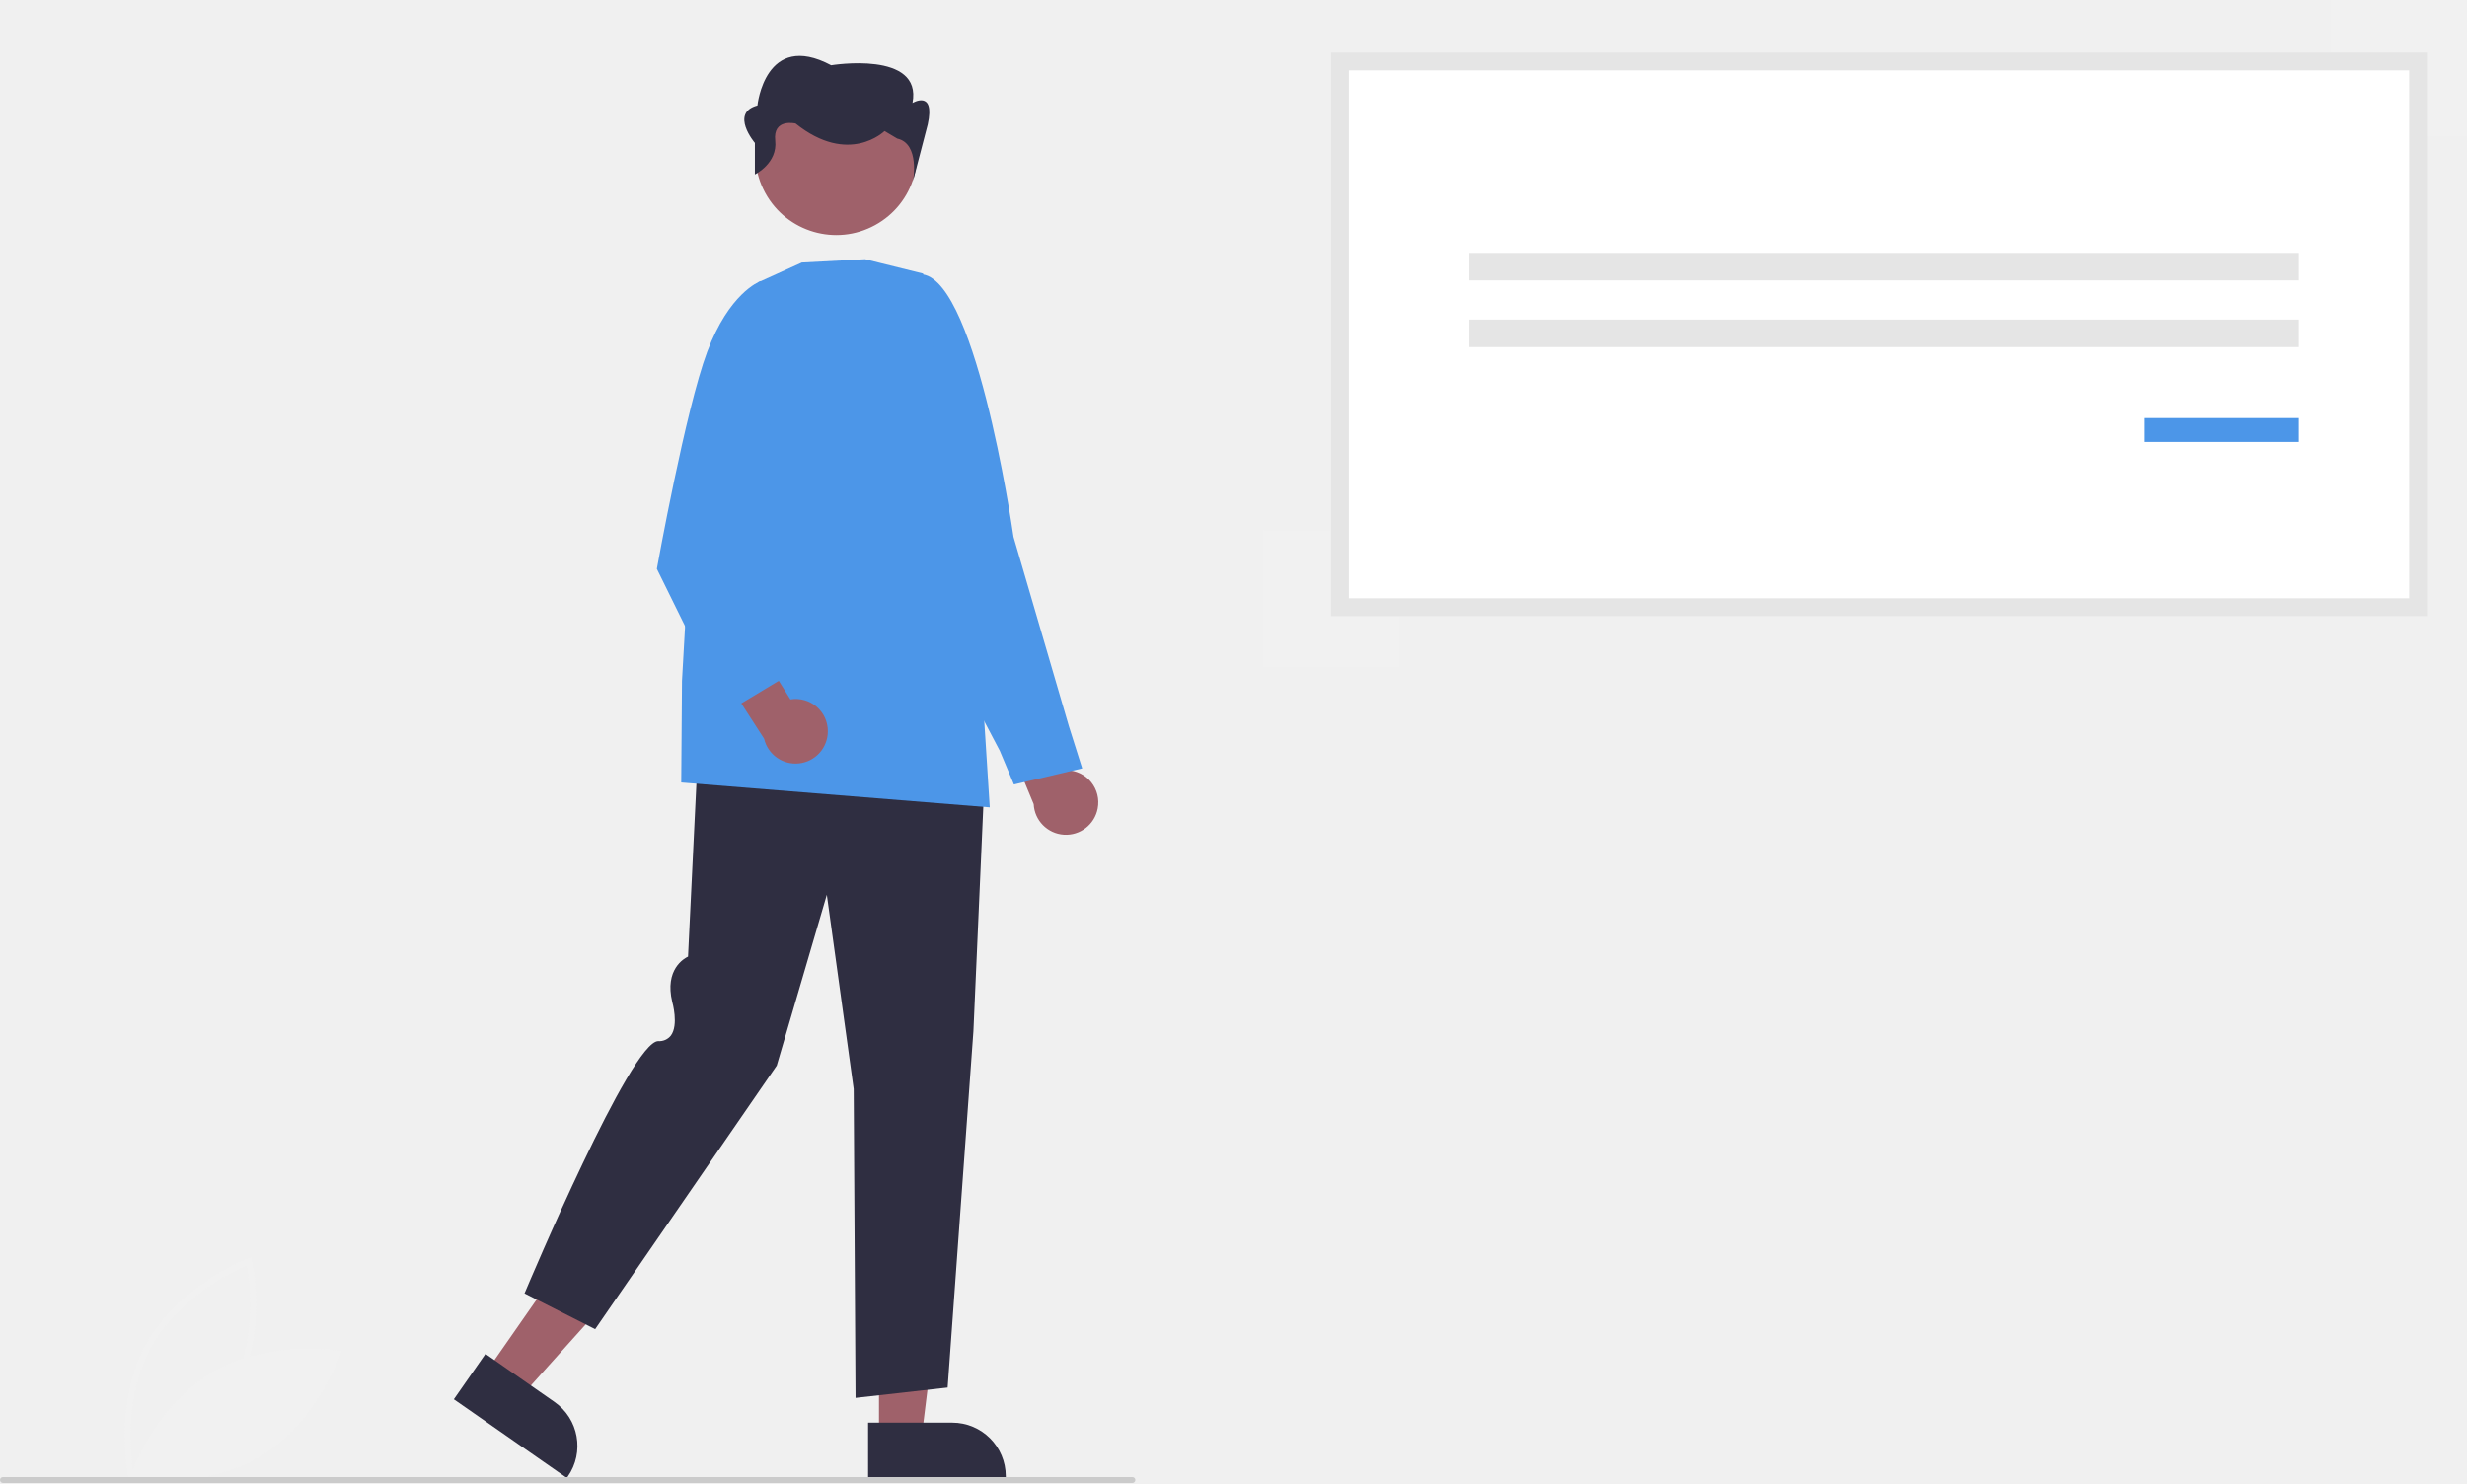
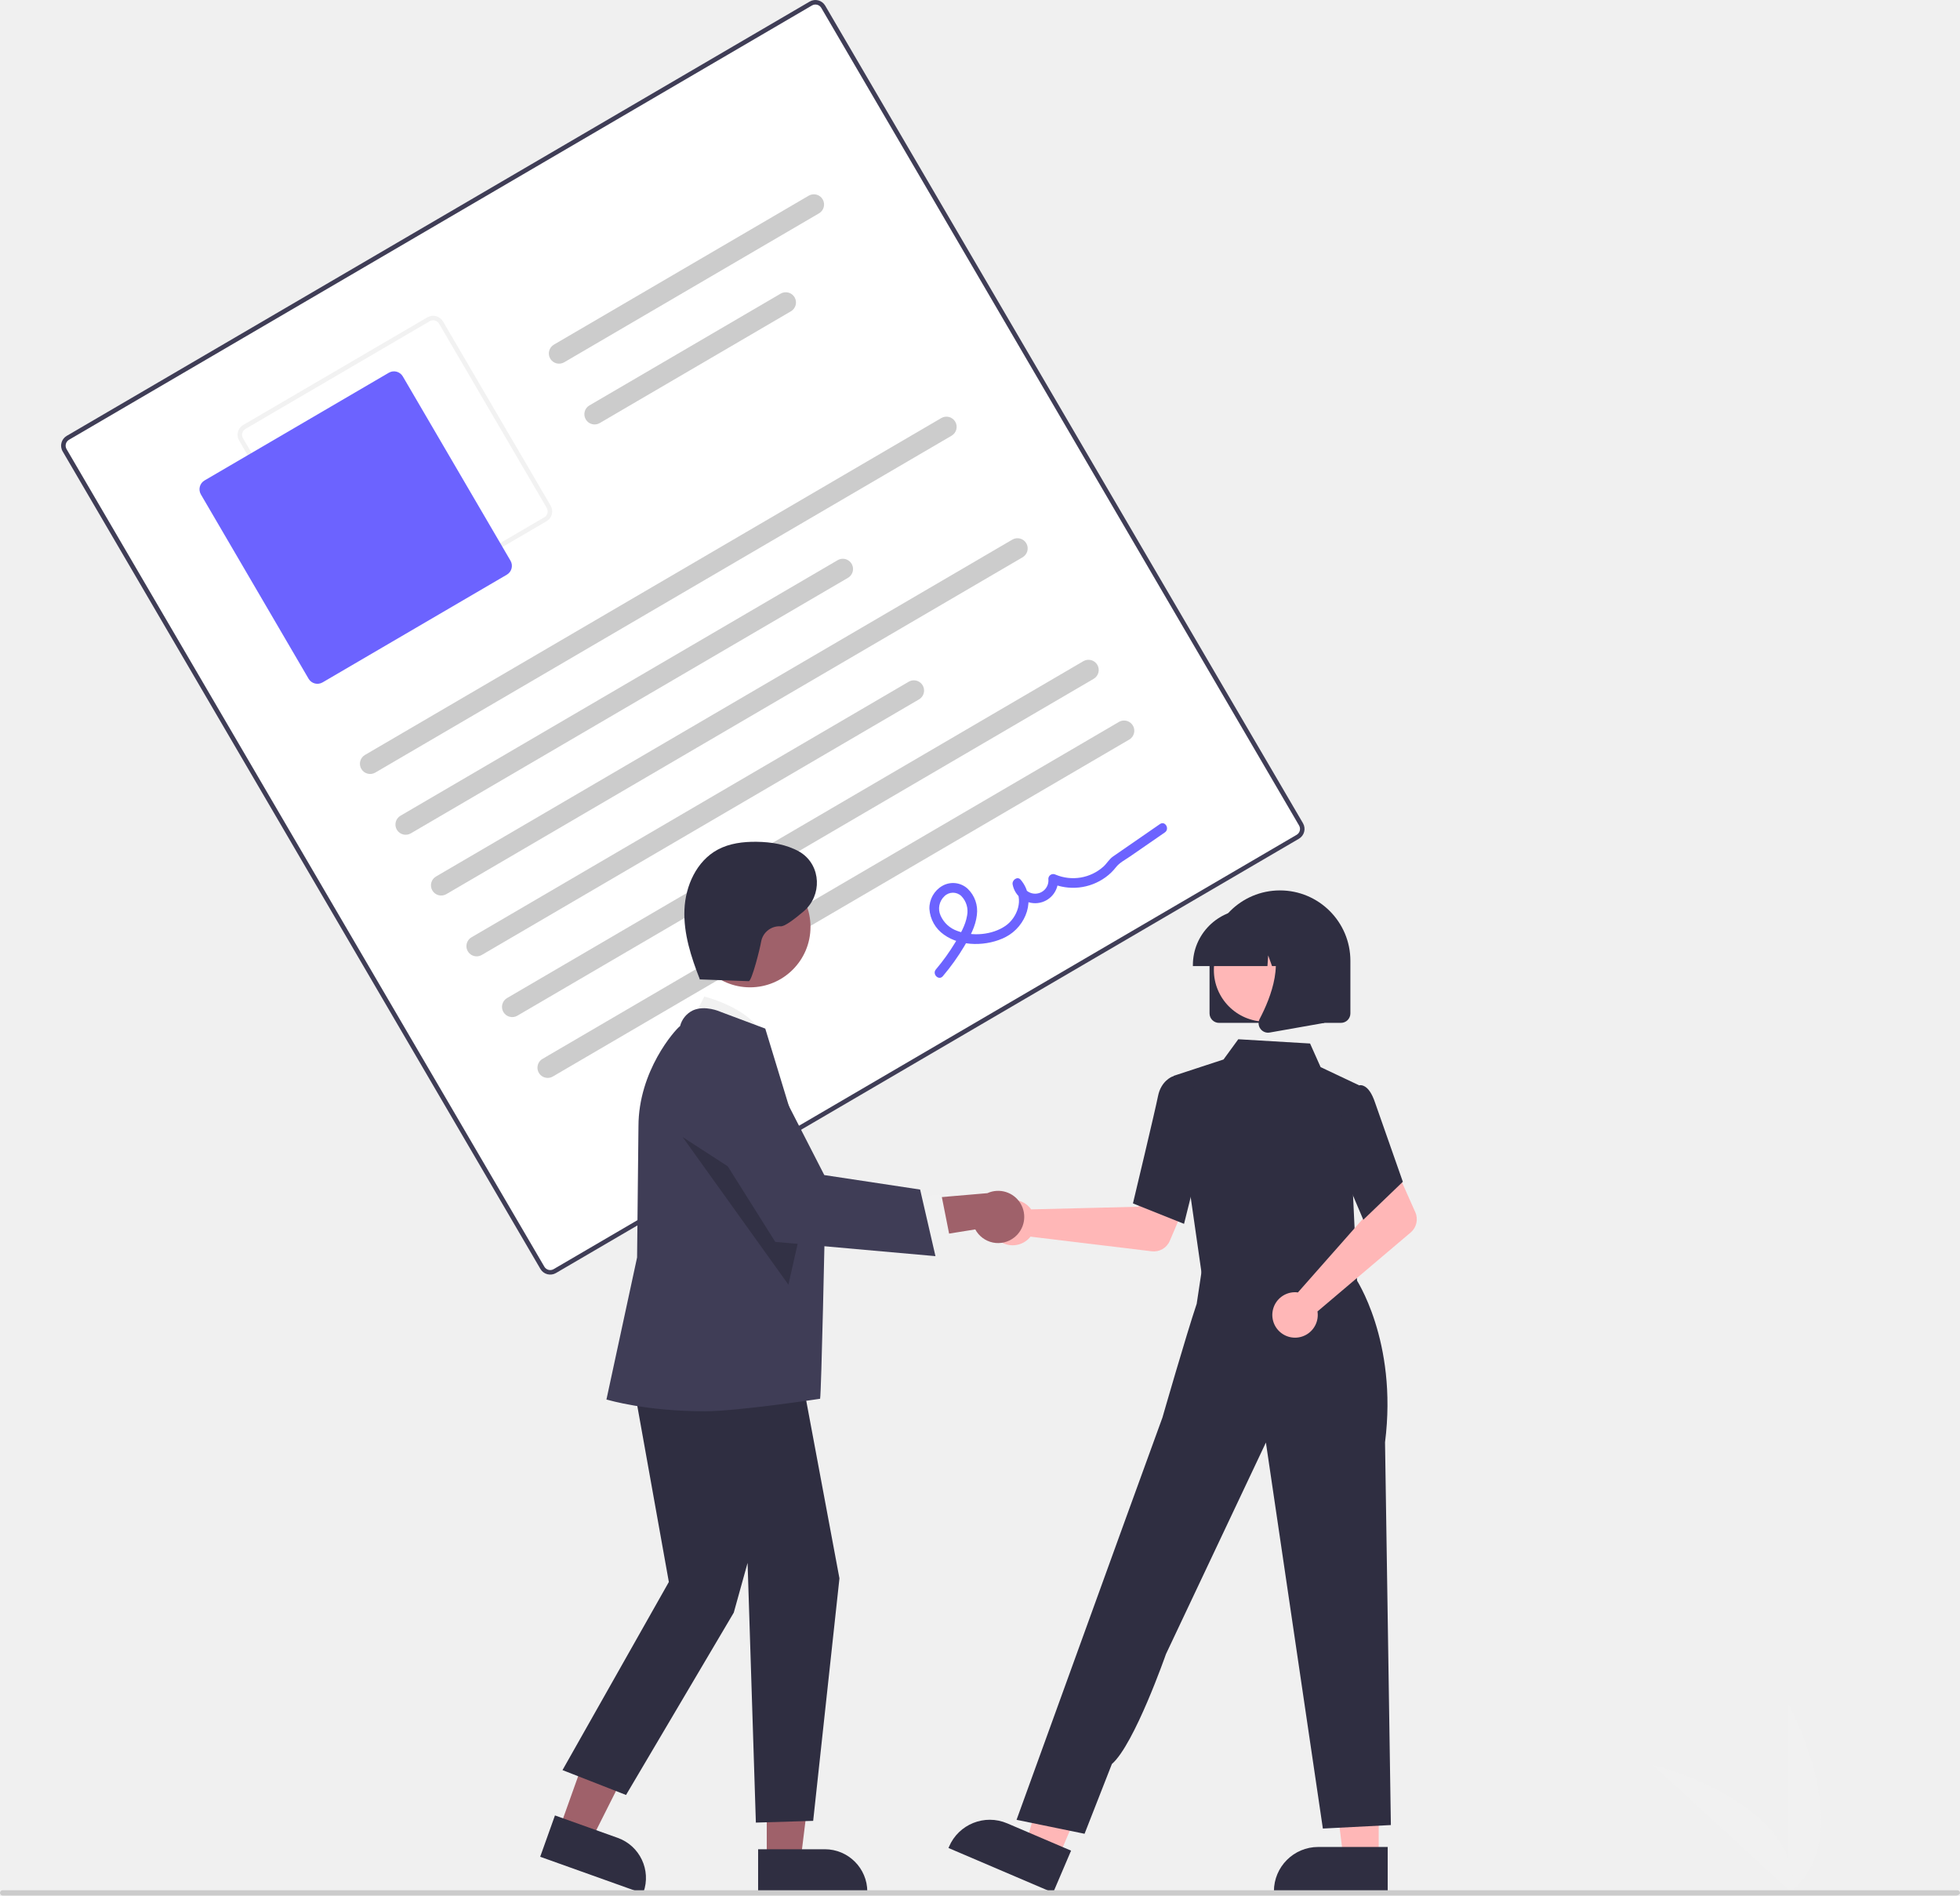
- <svg xmlns="http://www.w3.org/2000/svg" data-name="Layer 1" width="832.206" height="500.356" viewBox="0 0 832.206 500.356">
-   <path d="M227.317,699.06c-.056-.245-5.44-24.798,5.556-45.19,10.996-20.392,34.468-29.385,34.704-29.474l1.073-.402.253,1.118c.056.245,5.44,24.798-5.556,45.19-10.996,20.392-34.468,29.385-34.704,29.474l-1.073.402Zm39.862-72.338c-4.702,2.022-23.258,10.874-32.545,28.097-9.288,17.225-6.486,37.594-5.592,42.631,4.7-2.018,23.249-10.855,32.545-28.097C270.874,652.129,268.072,631.762,267.178,626.722Z" transform="translate(-183.897 -199.8219)" fill="#f1f1f1" />
-   <path d="M254.944,663.149c-19.761,11.889-27.371,35.503-27.371,35.503s24.428,4.339,44.188-7.55,27.371-35.503,27.371-35.503S274.704,651.26,254.944,663.149Z" transform="translate(-183.897 -199.8219)" fill="#f1f1f1" />
-   <path d="M554.193,472.564a10.837,10.837,0,0,0-10.48-12.897l-9.151-23.012-15.341,2.15,13.379,32.317a10.896,10.896,0,0,0,21.592,1.443Z" transform="translate(-183.897 -199.8219)" fill="#9f616a" />
-   <path d="M525.93,464.479l-4.753-11.335-29.621-56.385,1.611-104.332.309-.041c18.954-2.504,31.778,84.829,32.315,88.548l18.716,64.008,4.455,14.108Z" transform="translate(-183.897 -199.8219)" fill="#4c96e8" />
-   <polygon points="296.518 484.658 310.92 484.657 317.771 429.106 296.515 429.107 296.518 484.658" fill="#9f616a" />
-   <path d="M476.741,679.778l28.363-.001h.001a18.076,18.076,0,0,1,18.075,18.075v.587l-46.438.002Z" transform="translate(-183.897 -199.8219)" fill="#2f2e41" />
-   <polygon points="164.095 462.715 175.912 470.949 213.294 429.291 195.854 417.138 164.095 462.715" fill="#9f616a" />
-   <path d="M347.667,656.579l23.271,16.216.001.001a18.076,18.076,0,0,1,4.495,25.164l-.336.482L336.997,671.891Z" transform="translate(-183.897 -199.8219)" fill="#2f2e41" />
-   <path d="M472.5,671.422l-.622-104.21L462.815,501.686,445.92,559.31l-.033.047-61.225,88.885-23.823-12.07.131-.31c1.456-3.463,35.762-84.794,44.983-84.794a4.98,4.98,0,0,0,4.242-1.864c2.706-3.614.502-11.283.48-11.36-2.64-10.946,3.997-14.674,5.319-15.296l3.556-73.397.369.025,96.39,6.761-4.044,91.766-8.699,120.232-.299.034Z" transform="translate(-183.897 -199.8219)" fill="#2f2e41" />
-   <path d="M517.781,472.202l-.417-.034L413.7,463.812l.256-34.3,5.074-89.558.029-.062,20.663-44.859,14.647-6.633,21.37-1.125.052.013,19.503,4.832,20.288,145.639Z" transform="translate(-183.897 -199.8219)" fill="#4c96e8" />
-   <circle cx="465.995" cy="251.83" r="27.294" transform="translate(-247.5841 54.55847) rotate(-28.66324)" fill="#9f616a" />
-   <path d="M438.546,258.681v-10.634s-8.576-10.1.858-12.645c0,0,2.573-25.443,24.87-13.57,0,0,30.873-5.089,27.443,12.721,0,0,7.718-4.65,5.146,7.224L491.887,260.904s2.403-12.634-5.315-14.33l-4.288-2.544s-12.006,11.873-30.016-2.544c0,0-7.718-1.842-6.861,5.791S438.546,258.681,438.546,258.681Z" transform="translate(-183.897 -199.8219)" fill="#2f2e41" />
-   <path d="M463.154,446.587a10.837,10.837,0,0,0-12.624-10.807l-13.132-20.997-14.706,4.868,18.961,29.391a10.896,10.896,0,0,0,21.5-2.456Z" transform="translate(-183.897 -199.8219)" fill="#9f616a" />
-   <path d="M429.236,439.969l-23.758-48.235.021-.117c.096-.534,9.659-53.634,16.973-73.152,7.36-19.641,17.436-23.585,17.861-23.743l.213-.079,9.034,8.665-12.514,83.527,13.489,40.284Z" transform="translate(-183.897 -199.8219)" fill="#4c96e8" />
-   <rect x="786.206" width="46" height="46" fill="#f1f1f1" />
-   <rect x="426.206" y="179" width="46" height="46" fill="#f1f1f1" />
-   <path d="M635.922,404.665H999.597V220.556H635.922Z" transform="translate(-183.897 -199.8219)" fill="#fff" />
-   <path d="M1002.597,407.665H632.922V217.556h369.675Zm-363.675-6h357.675V223.556H638.922Z" transform="translate(-183.897 -199.8219)" fill="#e5e5e5" />
-   <rect x="495.678" y="85.316" width="279.806" height="9.279" fill="#e5e5e5" />
-   <rect x="495.678" y="107.819" width="279.806" height="9.279" fill="#e5e5e5" />
-   <rect x="723.484" y="141.045" width="52" height="8.053" fill="#4c96e8" />
-   <path d="M565.897,700.138h-381a1,1,0,1,1,0-2h381a1,1,0,0,1,0,2Z" transform="translate(-183.897 -199.8219)" fill="#cbcbcb" />
+ <svg xmlns="http://www.w3.org/2000/svg" data-name="Layer 1" width="746" height="721.343" viewBox="0 0 746 721.343">
+   <path d="M907.602,809.952v-72.34S935.794,788.898,907.602,809.952Z" transform="translate(-227 -89.32838)" fill="#f1f1f1" />
+   <path d="M909.344,809.939l-53.29-48.921S912.899,774.933,909.344,809.939Z" transform="translate(-227 -89.32838)" fill="#f1f1f1" />
+   <path d="M721.388,408.518,438.602,573.796a4.326,4.326,0,0,1-5.911-1.55L250.842,261.107a4.326,4.326,0,0,1,1.55-5.911L535.177,89.918a4.326,4.326,0,0,1,5.911,1.55l181.849,311.138A4.326,4.326,0,0,1,721.388,408.518Z" transform="translate(-227 -89.32838)" fill="#fff" />
+   <path d="M721.388,408.518,438.602,573.796a4.326,4.326,0,0,1-5.911-1.55L250.842,261.107a4.326,4.326,0,0,1,1.55-5.911L535.177,89.918a4.326,4.326,0,0,1,5.911,1.55l181.849,311.138A4.326,4.326,0,0,1,721.388,408.518ZM253.264,256.688a2.596,2.596,0,0,0-.93,3.547L434.184,571.373a2.596,2.596,0,0,0,3.547.93l282.785-165.278a2.596,2.596,0,0,0,.93-3.547L539.596,92.34a2.596,2.596,0,0,0-3.547-.93Z" transform="translate(-227 -89.32838)" fill="#3f3d56" />
+   <path d="M435.04,287.673l-70.137,40.992a4.326,4.326,0,0,1-5.911-1.55l-40.992-70.137a4.326,4.326,0,0,1,1.55-5.911l70.137-40.992a4.326,4.326,0,0,1,5.911,1.55L436.59,281.762A4.326,4.326,0,0,1,435.04,287.673ZM320.422,252.56a2.596,2.596,0,0,0-.93,3.547l40.992,70.137a2.596,2.596,0,0,0,3.547.93l70.137-40.992a2.596,2.596,0,0,0,.93-3.547l-40.992-70.137a2.596,2.596,0,0,0-3.547-.93Z" transform="translate(-227 -89.32838)" fill="#f2f2f2" />
+   <path d="M419.909,308.028l-70.137,40.992a3.893,3.893,0,0,1-5.32-1.395l-40.992-70.137a3.893,3.893,0,0,1,1.395-5.32l70.137-40.992a3.893,3.893,0,0,1,5.32,1.395l40.992,70.137A3.893,3.893,0,0,1,419.909,308.028Z" transform="translate(-227 -89.32838)" fill="#6c63ff" />
+   <path d="M589.196,255.132,369.833,383.343a3.889,3.889,0,0,1-3.925-6.715l219.364-128.21a3.889,3.889,0,0,1,3.925,6.715Z" transform="translate(-227 -89.32838)" fill="#ccc" />
+   <path d="M549.739,309.225l-166.388,97.248a3.889,3.889,0,0,1-3.925-6.715l166.388-97.248a3.889,3.889,0,1,1,3.925,6.715Z" transform="translate(-227 -89.32838)" fill="#ccc" />
+   <path d="M538.736,170.509l-96.998,56.692a3.889,3.889,0,0,1-3.925-6.715l96.998-56.692A3.889,3.889,0,0,1,538.736,170.509Z" transform="translate(-227 -89.32838)" fill="#ccc" />
+   <path d="M528.047,207.788l-72.79,42.543a3.889,3.889,0,0,1-3.925-6.715l72.79-42.543a3.889,3.889,0,0,1,3.925,6.715Z" transform="translate(-227 -89.32838)" fill="#ccc" />
+   <path d="M616.234,301.393,396.87,429.603a3.889,3.889,0,0,1-3.925-6.715l219.364-128.21a3.889,3.889,0,0,1,3.925,6.715Z" transform="translate(-227 -89.32838)" fill="#ccc" />
+   <path d="M576.777,355.485l-166.388,97.248a3.889,3.889,0,1,1-3.925-6.715l166.388-97.248a3.889,3.889,0,1,1,3.925,6.715Z" transform="translate(-227 -89.32838)" fill="#ccc" />
+   <path d="M643.271,347.653,423.908,475.863a3.889,3.889,0,0,1-3.925-6.715L639.347,340.938a3.889,3.889,0,0,1,3.925,6.715Z" transform="translate(-227 -89.32838)" fill="#ccc" />
+   <path d="M656.79,370.783,437.426,498.994a3.889,3.889,0,1,1-3.925-6.715l219.364-128.21a3.889,3.889,0,1,1,3.925,6.715Z" transform="translate(-227 -89.32838)" fill="#ccc" />
+   <path d="M585.852,460.826a84.703,84.703,0,0,0,8.201-11.471c2.162-3.649,4.282-7.55,4.759-11.829a11.683,11.683,0,0,0-3.499-9.985,8.222,8.222,0,0,0-9.646-1.096,9.809,9.809,0,0,0-4.923,8.76,12.959,12.959,0,0,0,5.536,9.814c6.484,4.698,16.61,4.452,23.521.877,7.784-4.027,11.806-14.561,5.69-21.773-1.272-1.5-3.389.176-3.07,1.794a8.721,8.721,0,0,0,17.279-2.135l-2.749,1.607a20.99,20.99,0,0,0,20.879-2.24,19.47,19.47,0,0,0,3.907-3.776c1.346-1.755,3.606-2.89,5.436-4.155l13.19-9.114c1.94-1.341.095-4.535-1.861-3.184l-11.946,8.254c-1.991,1.376-3.994,2.734-5.973,4.127-1.414.996-2.285,2.603-3.572,3.786a17.288,17.288,0,0,1-18.252,3.087,1.866,1.866,0,0,0-2.749,1.607,5.048,5.048,0,0,1-10.026,1.188l-3.07,1.794c3.945,4.652,1.318,11.787-3.227,14.909-5.083,3.491-12.593,4.097-18.323,1.927a10.811,10.811,0,0,1-6.365-5.84,6.443,6.443,0,0,1,1.462-7.373,4.623,4.623,0,0,1,6.427-.069,8.269,8.269,0,0,1,2.191,7.459c-.591,3.695-2.633,7.101-4.533,10.257a78.797,78.797,0,0,1-7.337,10.217c-1.521,1.8,1.103,4.395,2.641,2.575Z" transform="translate(-227 -89.32838)" fill="#6c63ff" />
+   <path d="M618.593,548.508a8.672,8.672,0,0,1,.872,1.051l40.849-.999,4.765-8.708,14.082,5.474-6.938,16.236a6.591,6.591,0,0,1-6.852,3.954l-46.151-5.575a8.649,8.649,0,1,1-.627-11.432Z" transform="translate(-227 -89.32838)" fill="#ffb7b7" />
+   <polygon points="524.753 707.256 511.322 707.256 504.932 655.449 524.755 655.45 524.753 707.256" fill="#ffb7b7" />
+   <path d="M755.178,809.604l-43.308-.002V809.055a16.858,16.858,0,0,1,16.857-16.856h.001l26.451.001Z" transform="translate(-227 -89.32838)" fill="#2f2e41" />
+   <polygon points="402.792 706.958 390.441 701.681 404.916 651.529 423.145 659.317 402.792 706.958" fill="#ffb7b7" />
+   <path d="M627.828,809.604l-39.826-17.014.215-.504a16.858,16.858,0,0,1,22.123-8.88l.001 0,24.324,10.392Z" transform="translate(-227 -89.32838)" fill="#2f2e41" />
+   <polygon points="459.468 470.402 458.496 486.141 486.887 489.179 516.593 492.358 507.849 468.459 459.468 470.402" fill="#ffb7b7" />
+   <path d="M684.602,575.672l-11.029-76.887,19.116-6.265,5.615-7.7,27.323,1.617,4.011,8.985,14.569,6.884-2.239,41.582,1.633,34.784Z" transform="translate(-227 -89.32838)" fill="#2f2e41" />
+   <path d="M677.661,555.067l-19.445-7.78.083-.346c.083-.349,8.359-34.932,9.458-40.49,1.145-5.79,5.327-7.391,5.505-7.456l.13-.048,7.695,2.342,3.38,26.554Z" transform="translate(-227 -89.32838)" fill="#2f2e41" />
+   <path d="M639.796,787.181l-25.884-5.309,41.37-114.154,14.159-38.936s8.98-31.219,13.037-43.3l2.449-16.21,57.962,6.416s16.189,23.774,11.271,62.525l2.224,145.65L730.499,785.19,708.819,638.294l-38.051,80.527s-11.993,34.364-20.574,41.812Z" transform="translate(-227 -89.32838)" fill="#2f2e41" />
+   <path d="M719.644,581.093a8.673,8.673,0,0,1,1.364.075L748.048,550.534l-3.145-9.415,13.589-6.604,7.188,16.126a6.591,6.591,0,0,1-1.759,7.712l-35.467,30.052a8.649,8.649,0,1,1-8.809-7.313Z" transform="translate(-227 -89.32838)" fill="#ffb7b7" />
+   <path d="M745.89,553.516l-11.28-26.533,4.399-18.481,4.74-5.989a2.73,2.73,0,0,1,2.194.021c1.748.704,3.237,2.86,4.425,6.41l10.571,30.111Z" transform="translate(-227 -89.32838)" fill="#2f2e41" />
+   <path d="M687.367,474.987V454.984a26.804,26.804,0,0,1,53.609,0v20.003a3.605,3.605,0,0,1-3.601,3.601H690.968A3.605,3.605,0,0,1,687.367,474.987Z" transform="translate(-227 -89.32838)" fill="#2f2e41" />
+   <circle cx="481.664" cy="369.142" r="19.652" fill="#ffb7b7" />
+   <path d="M681.026,456.584a21.227,21.227,0,0,1,21.203-21.203h4.001a21.227,21.227,0,0,1,21.203,21.203v.4H718.979l-2.884-8.075-.577,8.075H711.149l-1.455-4.074-.291,4.074h-28.377Z" transform="translate(-227 -89.32838)" fill="#2f2e41" />
+   <path d="M706.73,480.837a3.547,3.547,0,0,1-.282-3.766c4.24-8.064,10.175-22.964,2.296-32.153l-.566-.66h22.874v34.341l-20.779,3.666a3.678,3.678,0,0,1-.637.056A3.586,3.586,0,0,1,706.73,480.837Z" transform="translate(-227 -89.32838)" fill="#2f2e41" />
+   <polygon points="212.904 695.94 225.042 700.278 247.551 655.523 229.636 649.121 212.904 695.94" fill="#9f616a" />
+   <path d="M432.602,795.929l5.622-15.73,23.905,8.543a16.197,16.197,0,0,1,9.79,20.679l-.177.495Z" transform="translate(-227 -89.32838)" fill="#2f2e41" />
+   <polygon points="291.836 707.946 304.726 707.945 310.859 658.226 291.834 658.227 291.836 707.946" fill="#9f616a" />
+   <path d="M515.548,793.066l25.385-.001h.001a16.178,16.178,0,0,1,16.178,16.177v.526l-41.564.002Z" transform="translate(-227 -89.32838)" fill="#2f2e41" />
+   <path d="M489.459,479.629l5.606-11.077s20.884,5.232,22.783,17.336Z" transform="translate(-227 -89.32838)" fill="#f1f1f1" />
+   <polygon points="239.328 516.96 254.573 602.034 214.093 673.622 238.276 683.085 279.282 613.691 284.539 594.765 287.693 693.599 309.503 692.937 319.502 600.65 303.464 514.857 239.328 516.96" fill="#2f2e41" />
+   <path d="M495.267,626.4c-22.396,0-36.616-4.284-36.935-4.352l-.516-.11L469.482,567.853l.525-49.889c0-21.141,13.914-36.728,15.845-38.167a9.096,9.096,0,0,1,4.837-5.945c4.641-2.106,10.313.421,10.552.53l17.023,6.382.08.236c.205.605,22.627,74.214,22.627,74.214s-1.357,64.315-1.83,66.422C539.142,621.636,507.711,626.4,495.267,626.4Z" transform="translate(-227 -89.32838)" fill="#3f3d56" />
+   <circle cx="285.477" cy="352.727" r="23.008" fill="#9f616a" />
+   <polygon points="259.823 432.715 300.076 488.877 306.02 462.65 259.823 432.715" opacity="0.2" />
+   <path d="M613.024,560.257a9.874,9.874,0,0,1-14.825-3.073l-34.647,5.546,7.506-16.617,31.75-2.719a9.927,9.927,0,0,1,10.215,16.863Z" transform="translate(-227 -89.32838)" fill="#9f616a" />
+   <polygon points="345.842 455.838 358.291 454.617 361.741 471.983 346.076 472.26 345.842 455.838" fill="#f1f1f1" />
+   <path d="M583.047,567.362l-60.97-5.429L491.291,512.973l-.095-.433a16.855,16.855,0,0,1,31.467-11.286l18.072,35.251,36.473,5.513Z" transform="translate(-227 -89.32838)" fill="#3f3d56" />
+   <path d="M492.879,462.032l19.097.685c1.164.042,4.323-12.521,4.737-15.127a7.113,7.113,0,0,1,7.42-5.754c1.43.135,5.034-2.536,8.754-5.698,7.062-6.004,6.695-17.28-1.063-22.353q-.318-.208-.624-.38c-4.894-2.739-10.619-3.659-16.227-3.729-5.084-.064-10.312.576-14.79,2.982-8.029,4.314-12.302,13.741-12.678,22.848s2.544,18.012,5.857,26.503" transform="translate(-227 -89.32838)" fill="#2f2e41" />
+   <path d="M971.602,810.672H228a1,1,0,0,1,0-2H972a1,1,0,0,1,1,1C973,810.224,972.155,810.672,971.602,810.672Z" transform="translate(-227 -89.32838)" fill="#cbcbcb" />
</svg>
